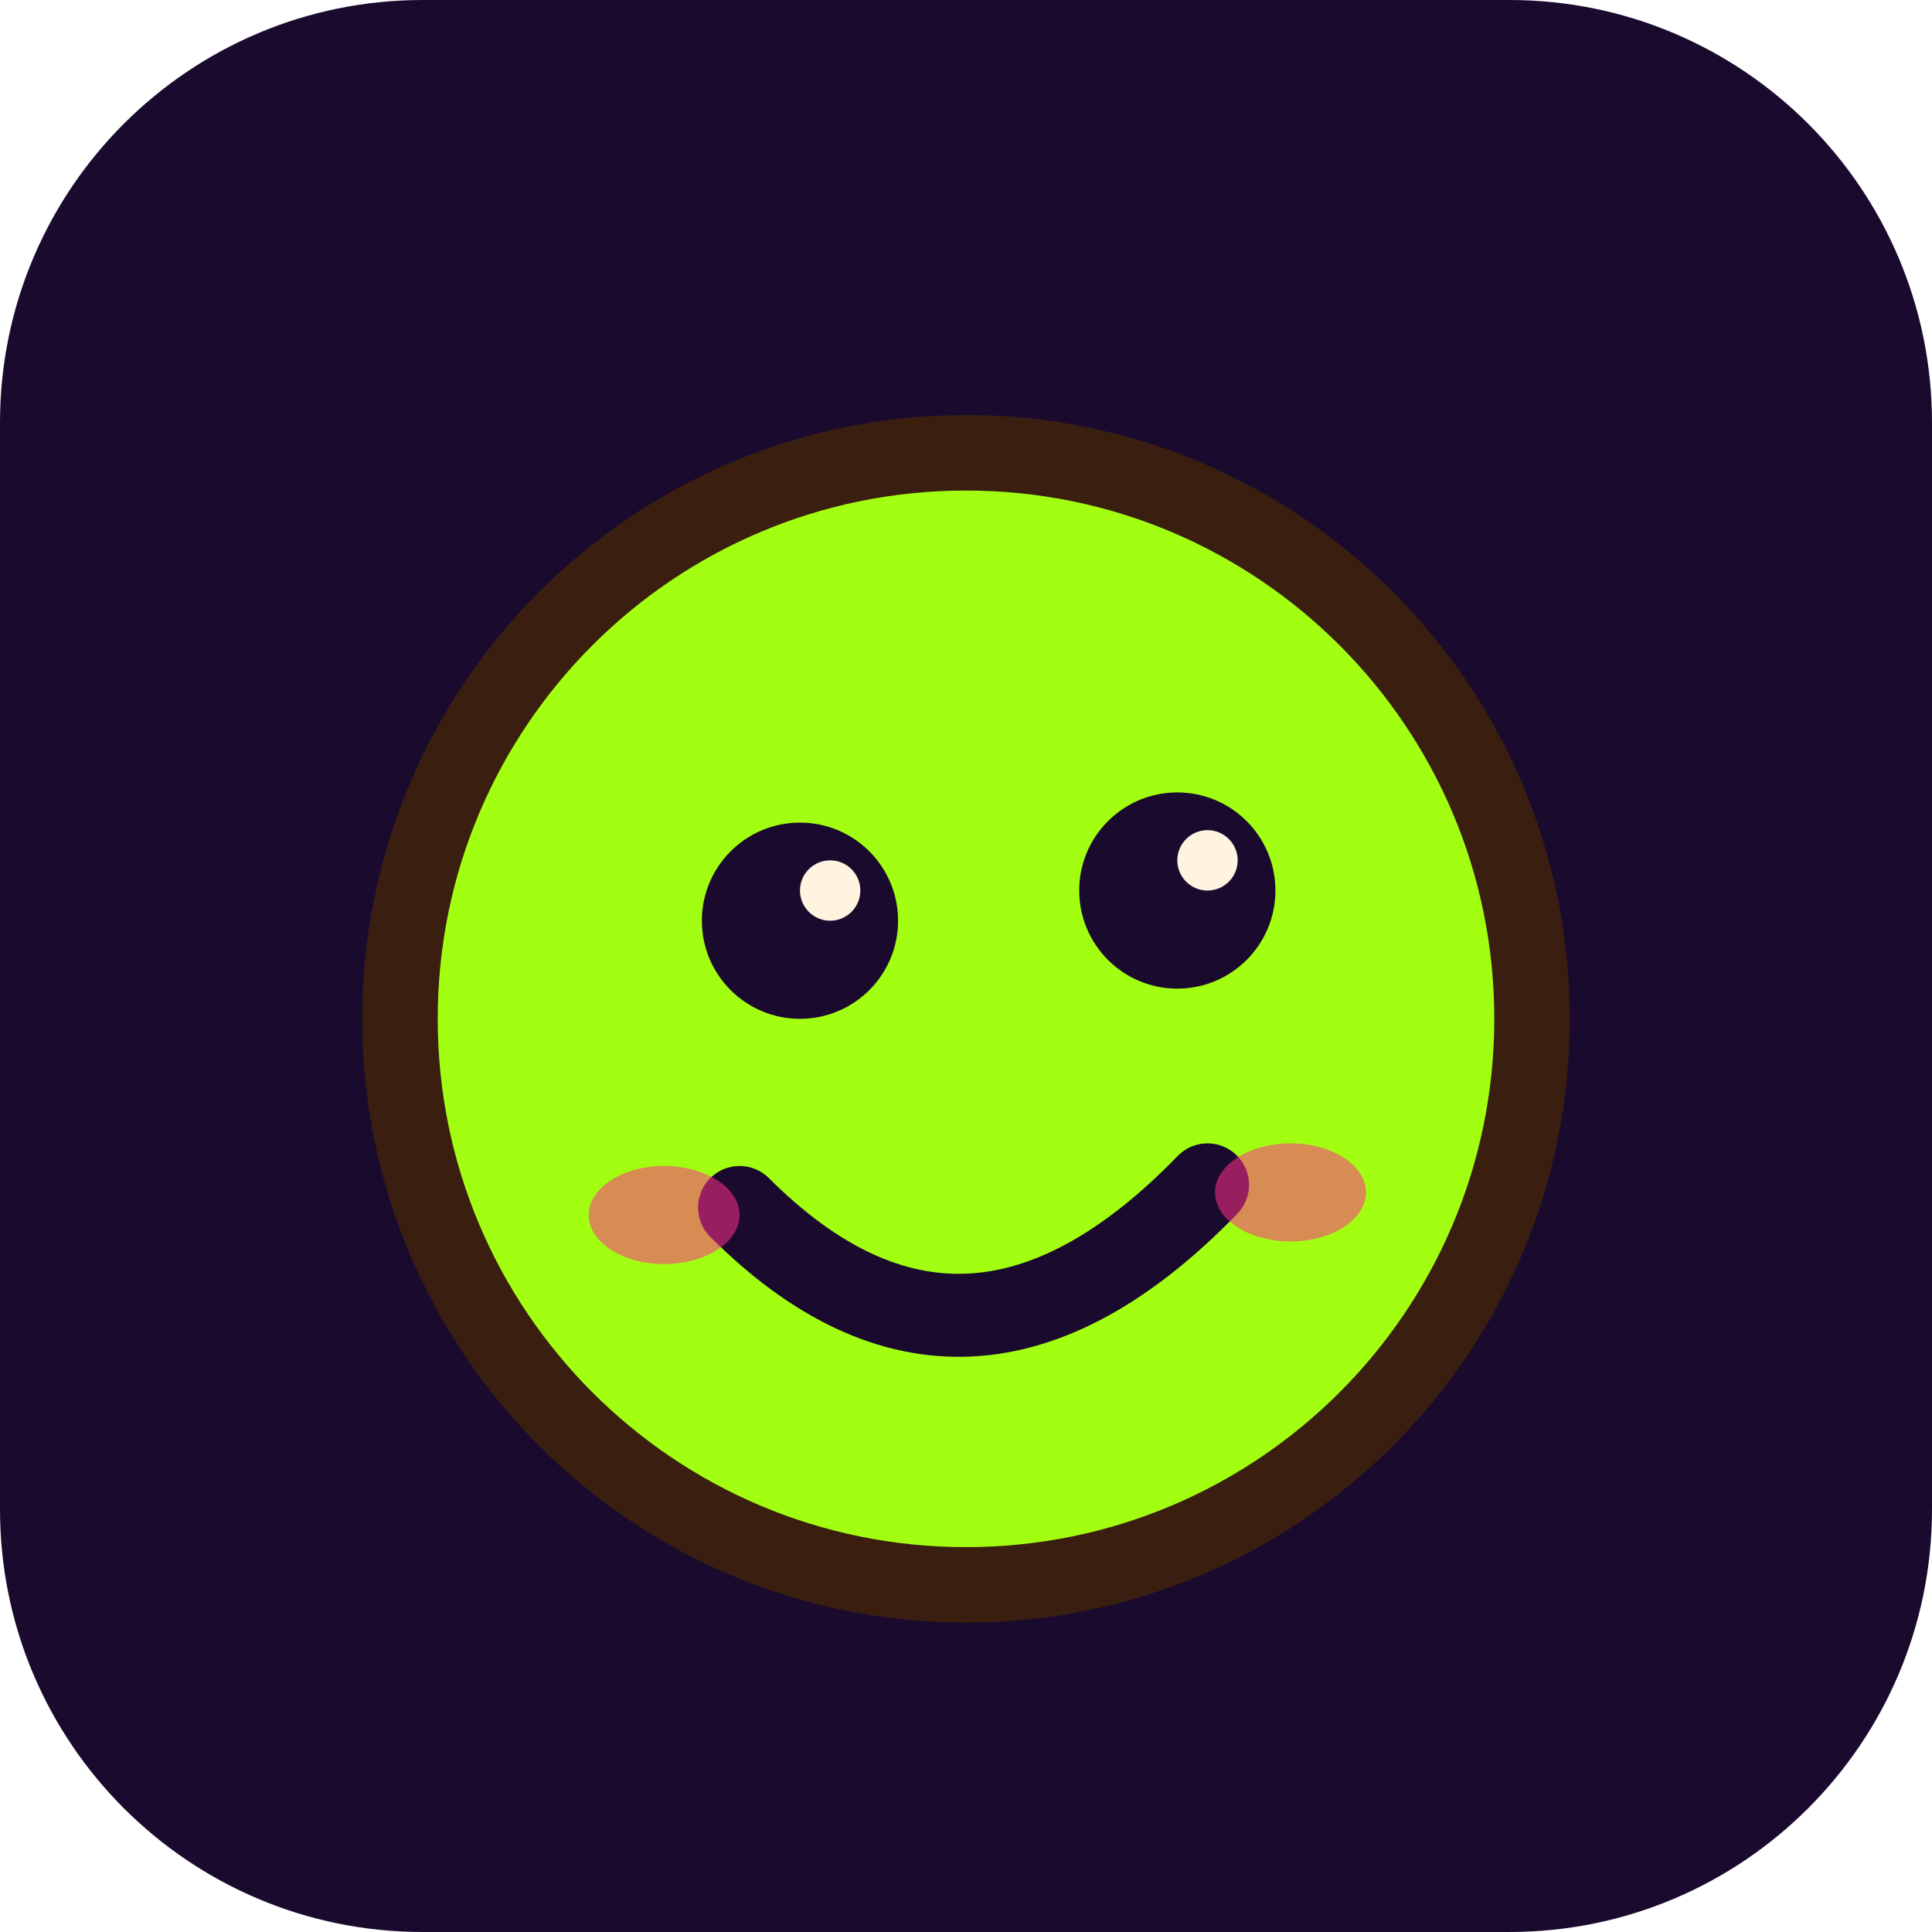
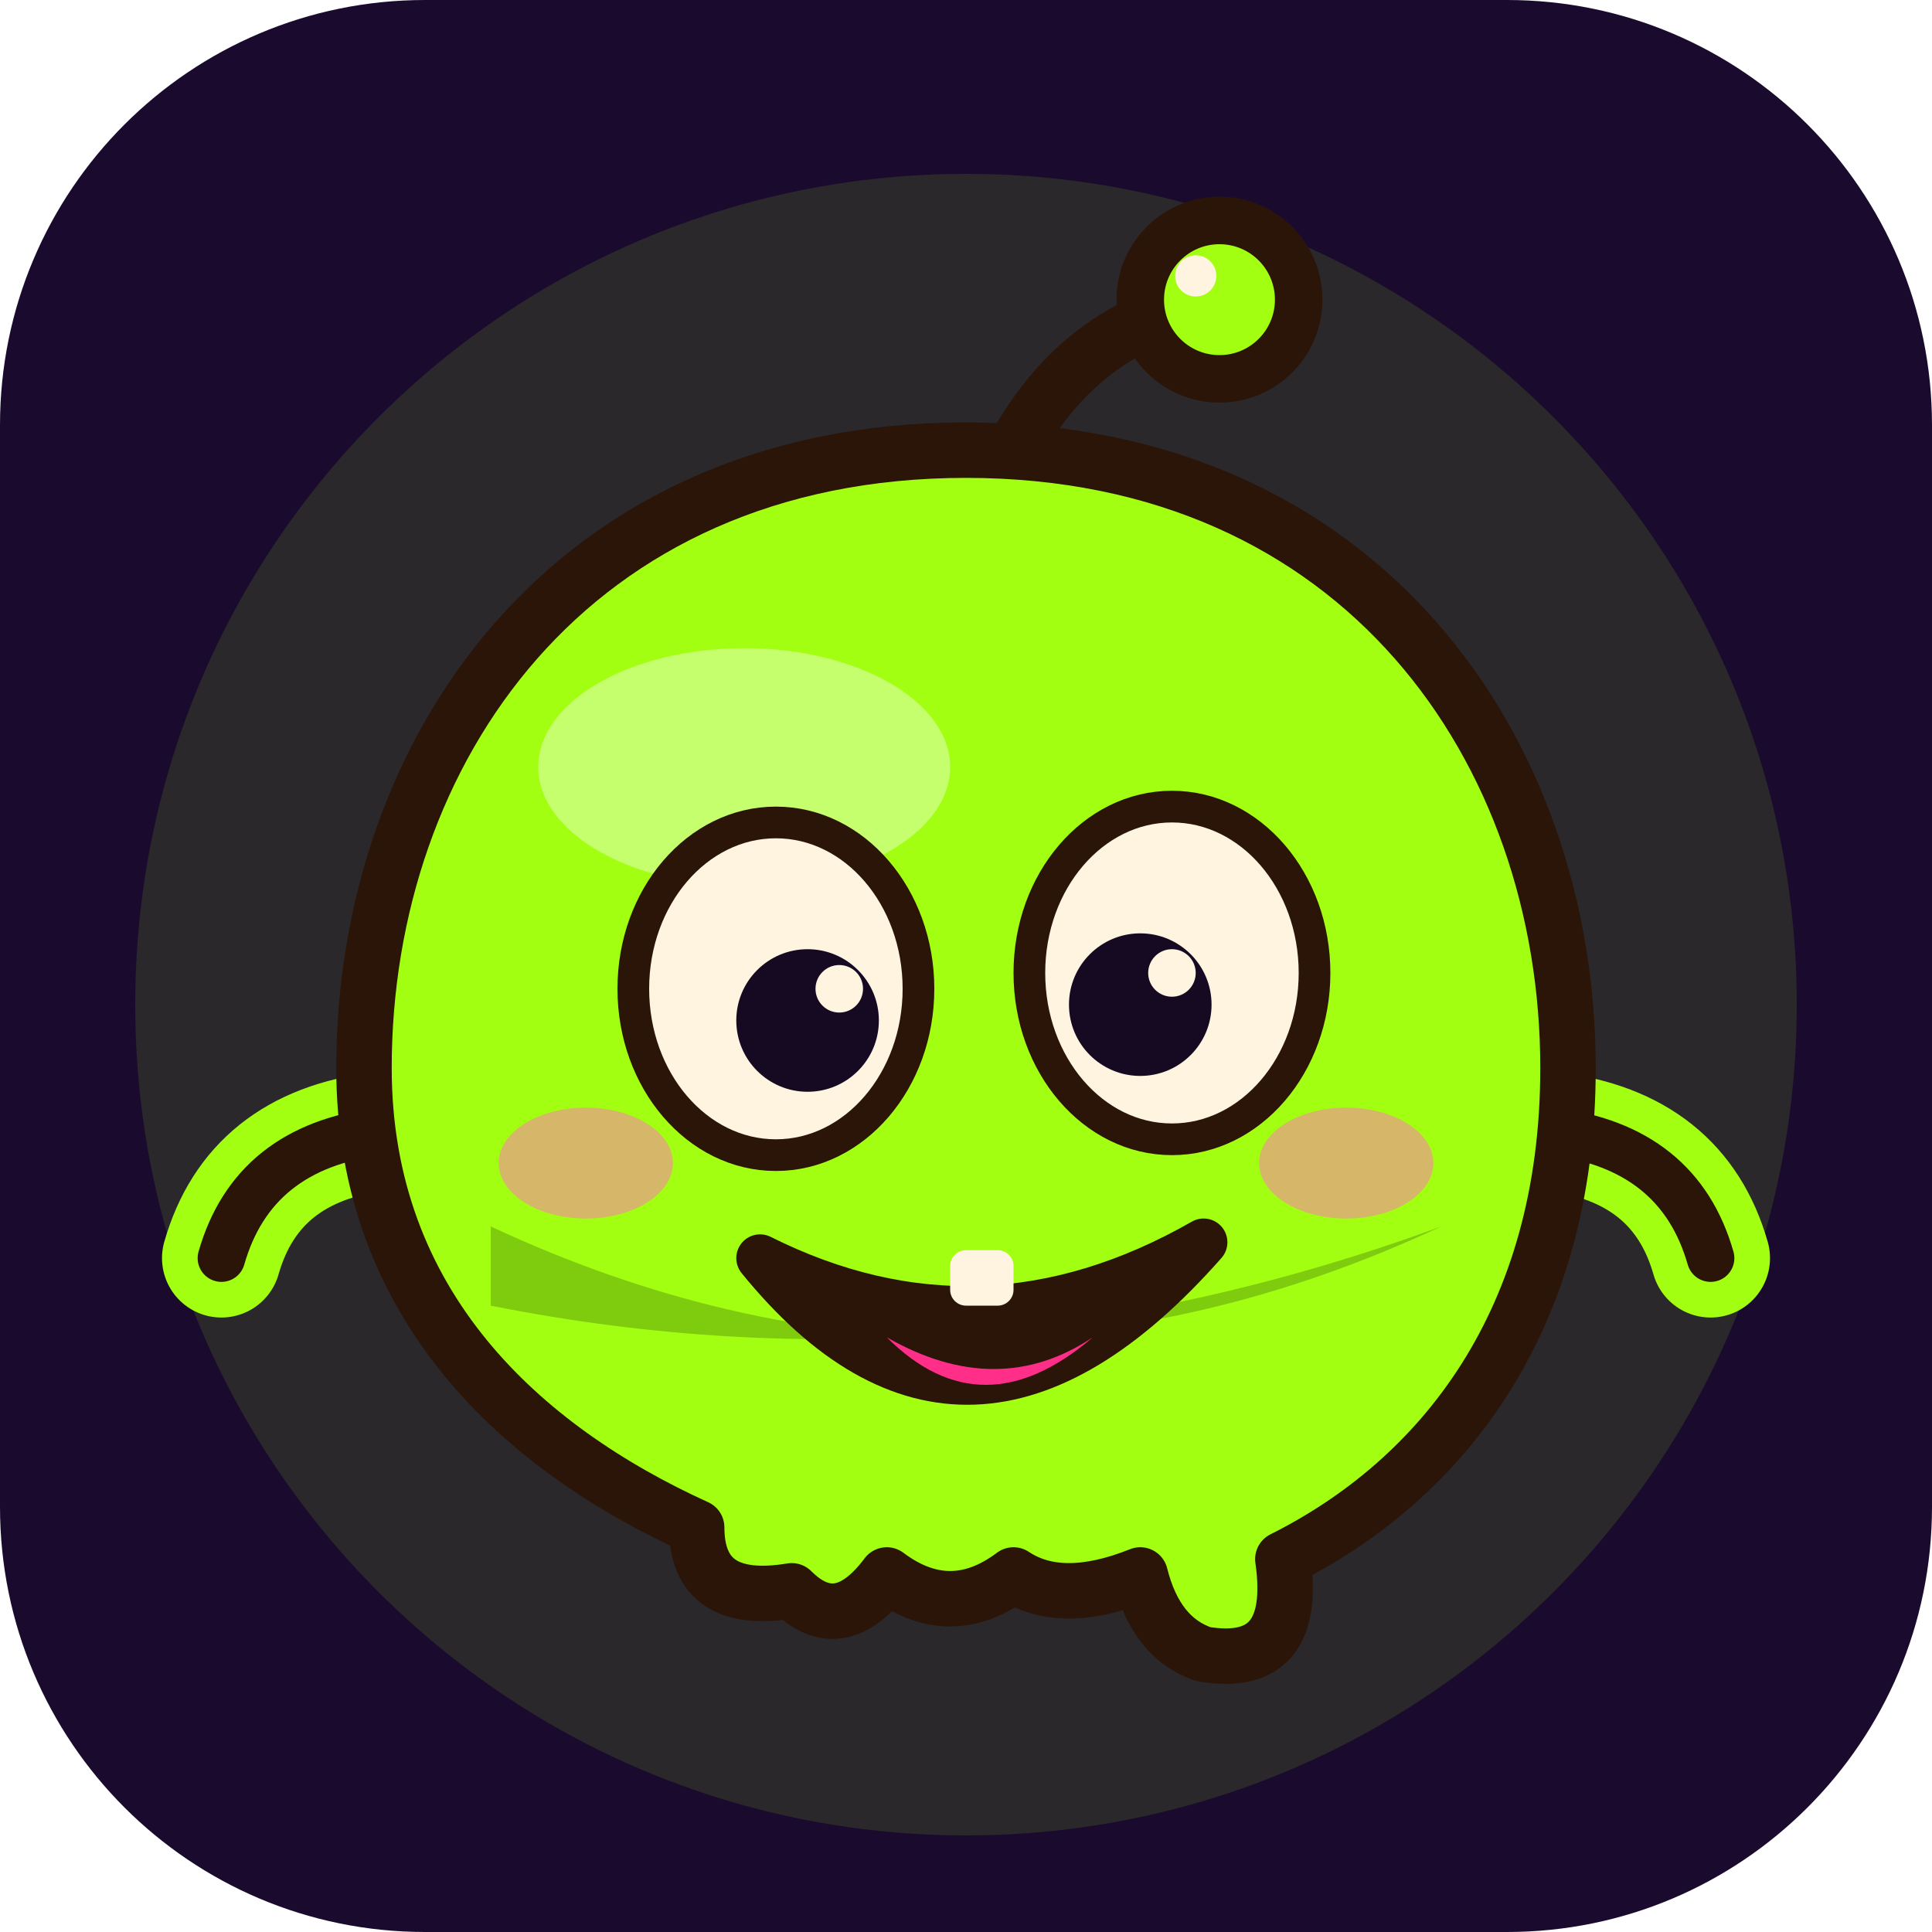
- <svg xmlns="http://www.w3.org/2000/svg" viewBox="0 0 512 512">
-   <rect width="512" height="512" rx="112" fill="#1A0B2E" />
-   <circle cx="256" cy="270" r="150" fill="#A3FF12" stroke="#3A1F10" stroke-width="20" stroke-linejoin="round" />
-   <circle cx="212" cy="244" r="26" fill="#1A0B2E" />
-   <circle cx="312" cy="236" r="26" fill="#1A0B2E" />
-   <circle cx="220" cy="236" r="8" fill="#FFF4E0" />
-   <circle cx="320" cy="228" r="8" fill="#FFF4E0" />
-   <path d="M196 320 Q256 380 320 314" fill="none" stroke="#1A0B2E" stroke-width="22" stroke-linecap="round" />
-   <ellipse cx="176" cy="322" rx="20" ry="13" fill="#FF2E88" opacity="0.55" />
-   <ellipse cx="342" cy="316" rx="20" ry="13" fill="#FF2E88" opacity="0.55" />
+ <svg xmlns="http://www.w3.org/2000/svg" viewBox="0 0 200 200">
+   <rect width="200" height="200" rx="44" fill="#1A0B2E" />
+   <circle cx="100" cy="104" r="86" fill="#A3FF12" opacity="0.12" />
+   <g transform="translate(100 104) scale(0.82) translate(-100 -100)">
+     <path d="M104 34 Q112 16 128 12" fill="none" stroke="#2A1508" stroke-width="7" stroke-linecap="round" />
+     <circle cx="132" cy="11" r="10" fill="#A3FF12" stroke="#2A1508" stroke-width="6" />
+     <circle cx="129" cy="8" r="2.6" fill="#FFF4E0" />
+     <path d="M26 116 q-16 2 -20 16" fill="none" stroke="#A3FF12" stroke-width="15" stroke-linecap="round" />
+     <path d="M174 116 q16 2 20 16" fill="none" stroke="#A3FF12" stroke-width="15" stroke-linecap="round" />
+     <path d="M26 116 q-16 2 -20 16" fill="none" stroke="#2A1508" stroke-width="6" stroke-linecap="round" />
+     <path d="M174 116 q16 2 20 16" fill="none" stroke="#2A1508" stroke-width="6" stroke-linecap="round" />
+     <path d="M100 30 C150 30 176 68 176 108 C176 140 160 160 140 170 Q142 184 130 182 Q124 180 122 172 Q112 176 106 172 Q98 178 90 172 Q84 180 78 174 Q66 176 66 166 C44 156 24 138 24 108 C24 68 50 30 100 30 Z" fill="#A3FF12" stroke="#2A1508" stroke-width="7" stroke-linejoin="round" />
+     <path d="M40 128 Q100 156 160 128 Q100 150 40 138 Z" fill="#7FCC0E" />
+     <ellipse cx="72" cy="70" rx="26" ry="15" fill="#C6FF6E" />
+     <ellipse cx="76" cy="98" rx="18" ry="21" fill="#FFF4E0" stroke="#2A1508" stroke-width="4" />
+     <ellipse cx="126" cy="96" rx="18" ry="21" fill="#FFF4E0" stroke="#2A1508" stroke-width="4" />
+     <circle cx="80" cy="102" r="9" fill="#150A22" />
+     <circle cx="122" cy="100" r="9" fill="#150A22" />
+     <circle cx="84" cy="98" r="3" fill="#FFF4E0" />
+     <circle cx="126" cy="96" r="3" fill="#FFF4E0" />
+     <path d="M74 132 Q100 164 130 130 Q102 146 74 132 Z" fill="#2A1508" stroke="#2A1508" stroke-width="6" stroke-linejoin="round" />
+     <path d="M90 142 Q102 154 116 142 Q104 150 90 142 Z" fill="#FF2E88" />
+     <rect x="98" y="131" width="8" height="7" rx="2" fill="#FFF4E0" />
+     <ellipse cx="52" cy="120" rx="11" ry="7" fill="#FF7AB0" opacity="0.55" />
+     <ellipse cx="148" cy="120" rx="11" ry="7" fill="#FF7AB0" opacity="0.55" />
+   </g>
</svg>
